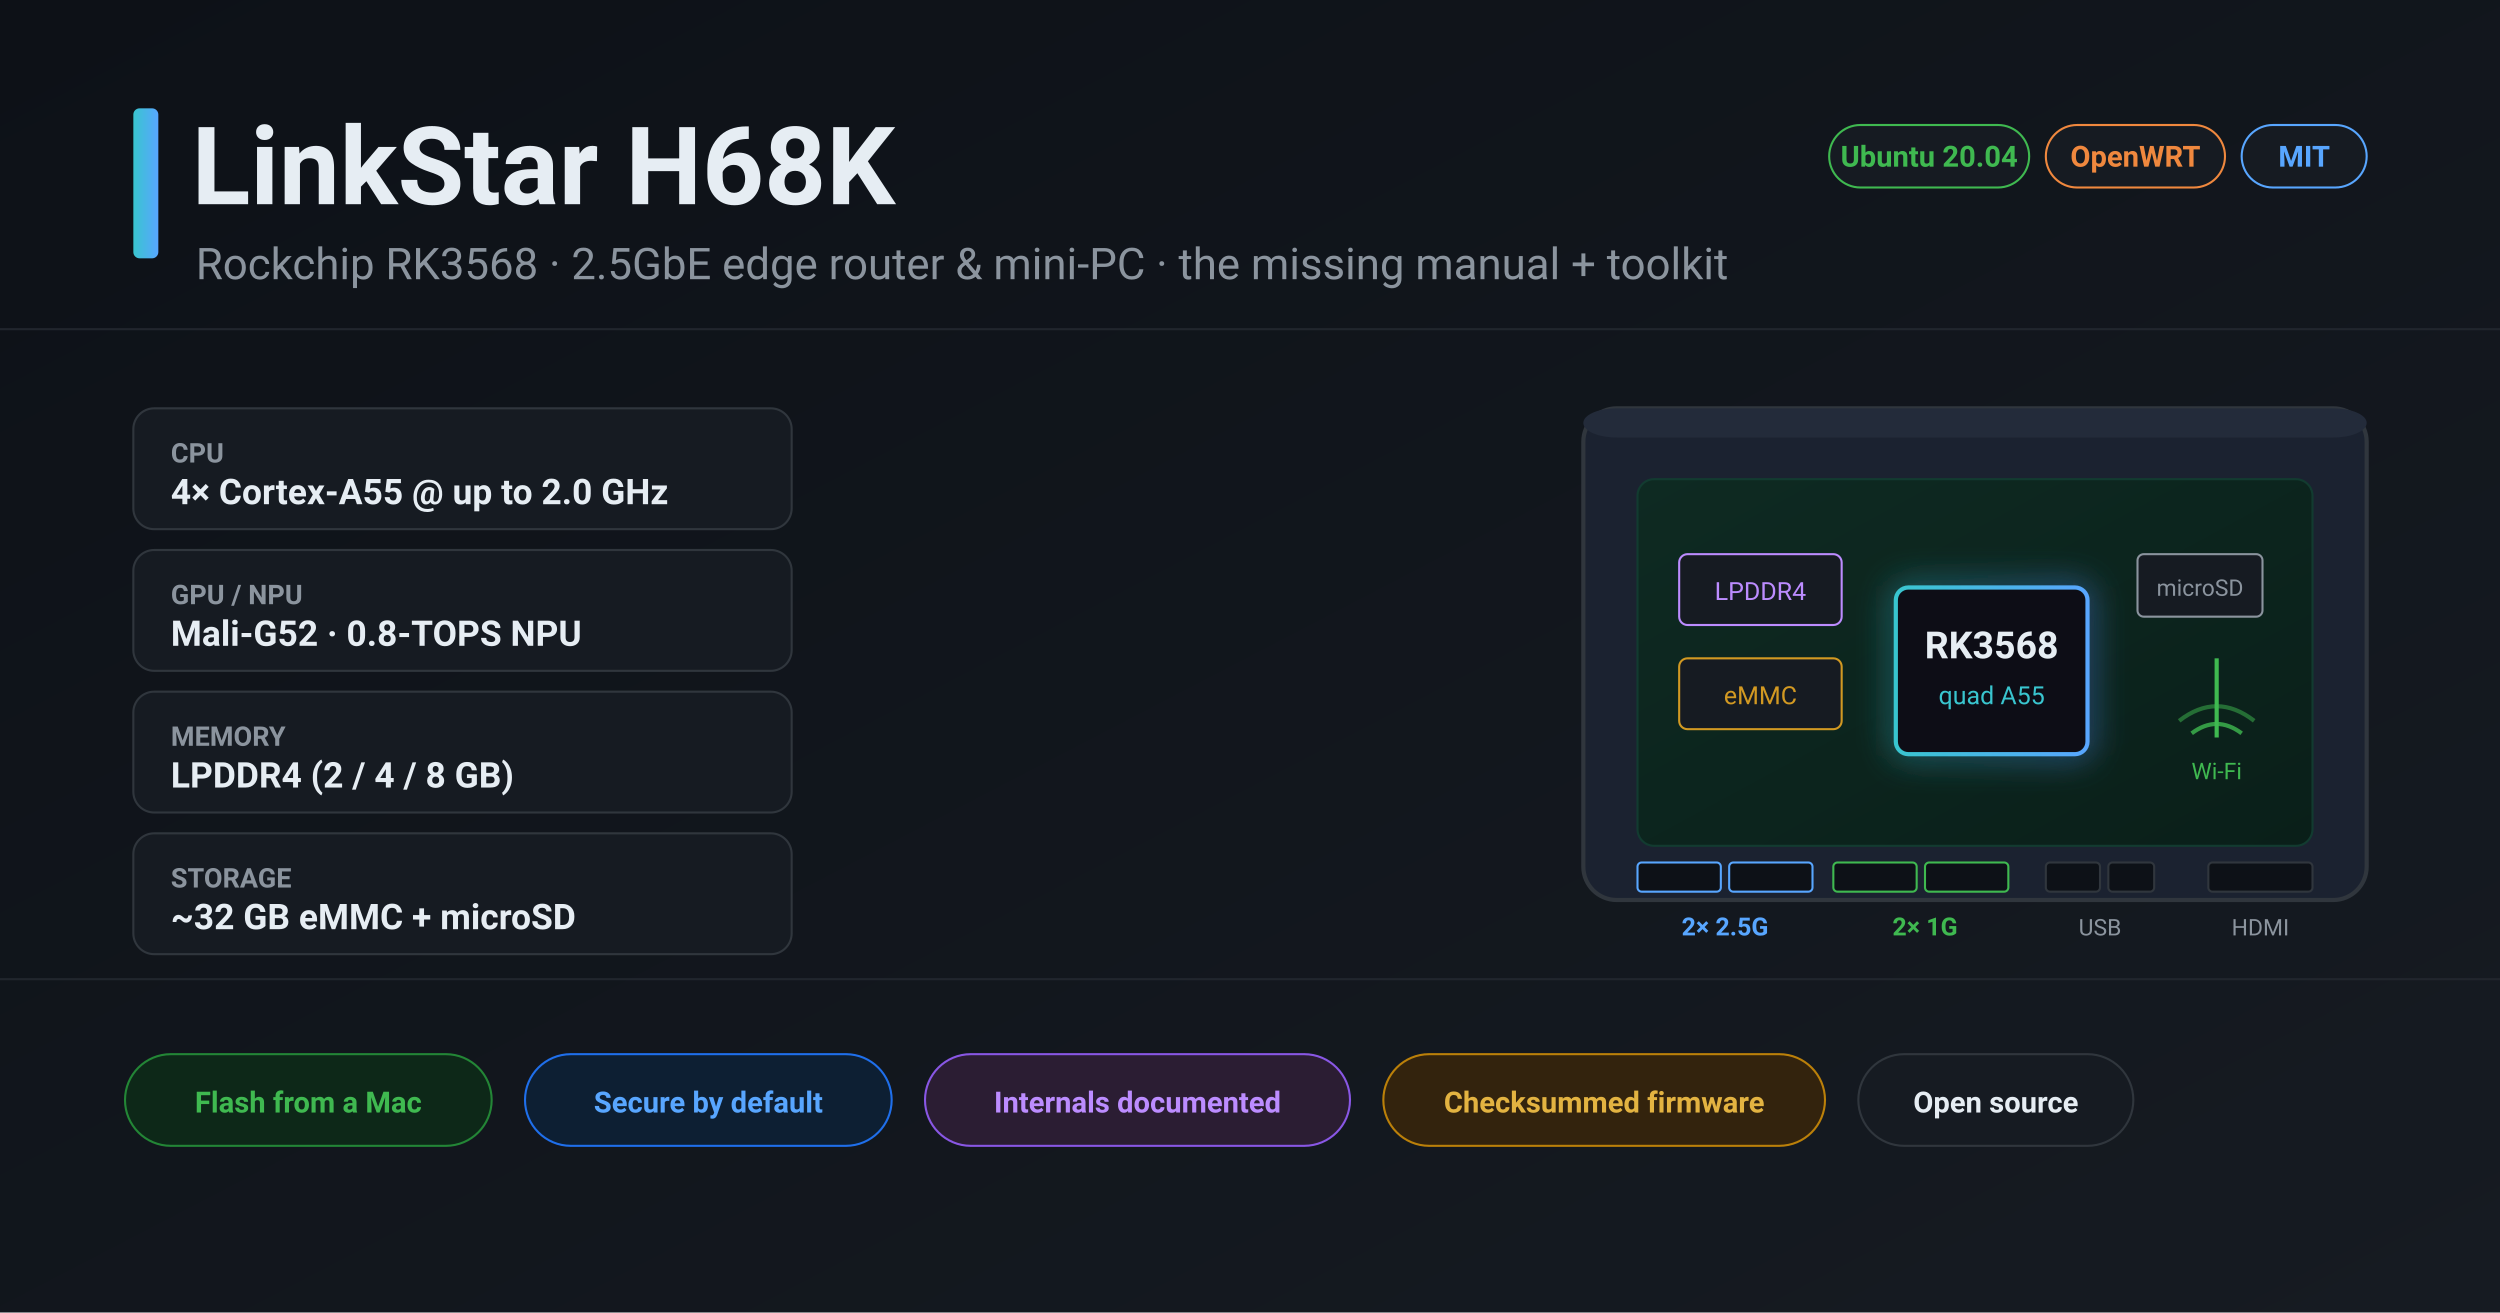
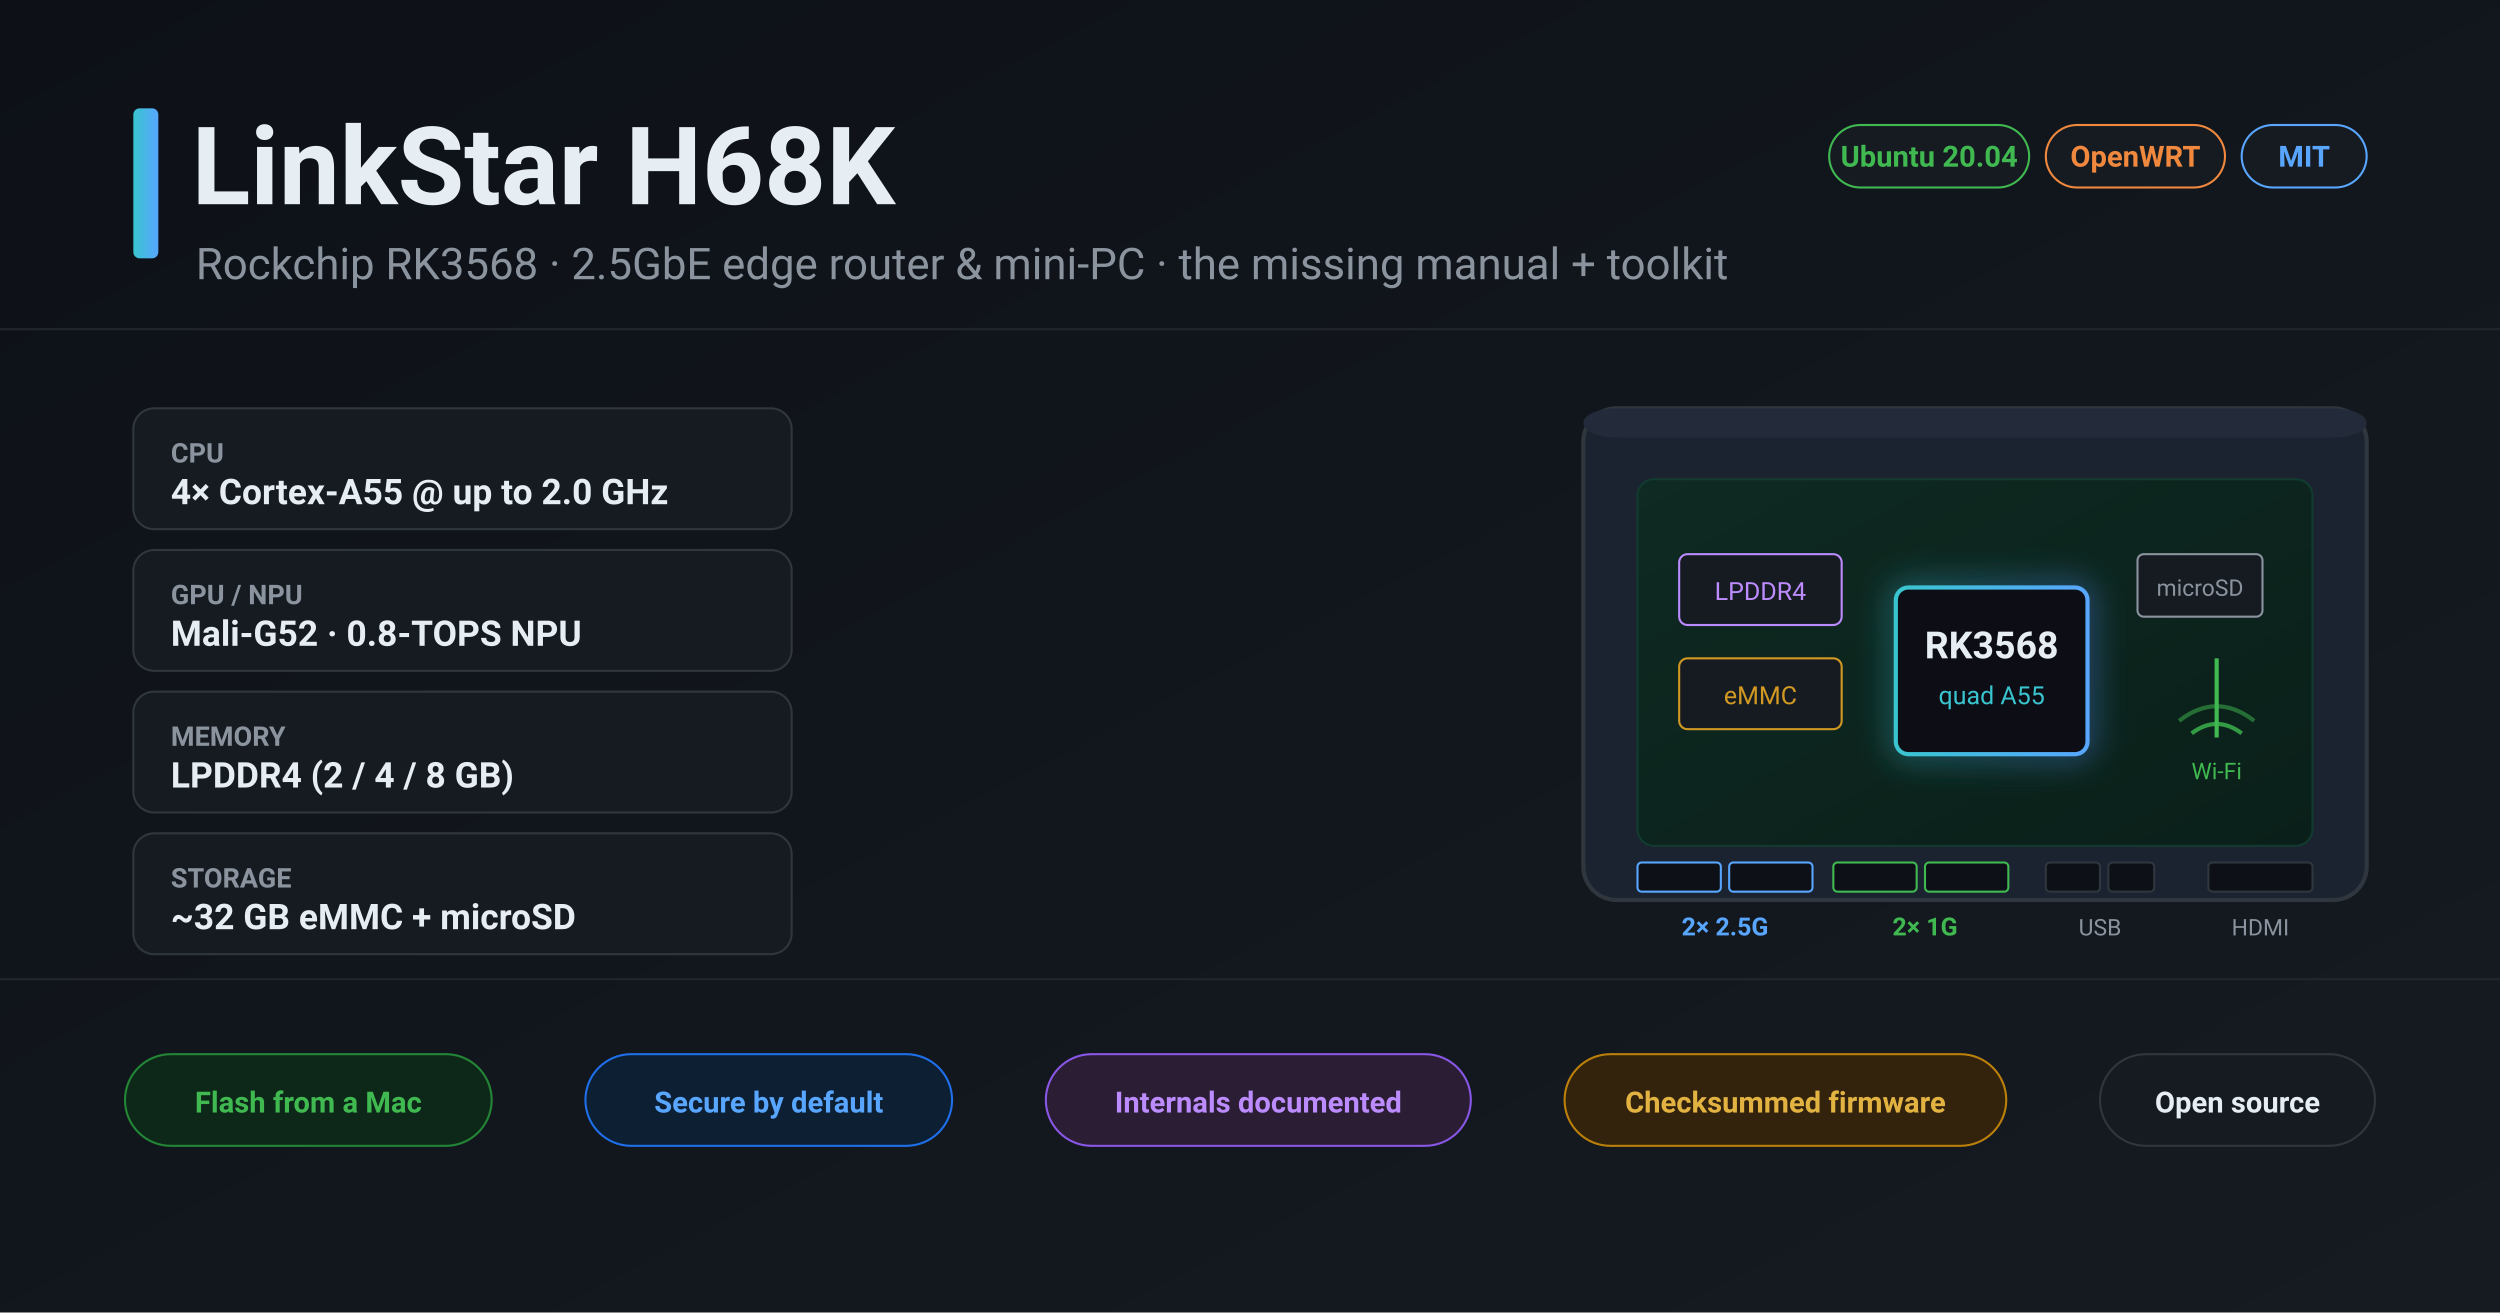
<svg xmlns="http://www.w3.org/2000/svg" viewBox="0 0 1200 630" font-family="'Segoe UI',Roboto,Helvetica,Arial,sans-serif">
  <defs>
    <linearGradient id="bg" x1="0" y1="0" x2="1" y2="1">
      <stop offset="0" stop-color="#0d1117" />
      <stop offset="1" stop-color="#161b22" />
    </linearGradient>
    <linearGradient id="accent" x1="0" y1="0" x2="1" y2="0">
      <stop offset="0" stop-color="#39c5cf" />
      <stop offset="1" stop-color="#58a6ff" />
    </linearGradient>
    <linearGradient id="pcb" x1="0" y1="0" x2="1" y2="1">
      <stop offset="0" stop-color="#0e2a22" />
      <stop offset="1" stop-color="#0a1f19" />
    </linearGradient>
    <filter id="glow" x="-40%" y="-40%" width="180%" height="180%">
      <feGaussianBlur stdDeviation="8" result="b" />
      <feMerge>
        <feMergeNode in="b" />
        <feMergeNode in="SourceGraphic" />
      </feMerge>
    </filter>
  </defs>
  <rect width="1200" height="630" fill="url(#bg)" />
  <g stroke="#21262d" stroke-width="1">
    <path d="M0 158 H1200 M0 470 H1200" />
  </g>
  <g>
    <rect x="64" y="52" width="12" height="72" rx="3" fill="url(#accent)" />
    <text x="92" y="98" fill="#e6edf3" font-size="52" font-weight="700">LinkStar H68K</text>
    <text x="94" y="134" fill="#8b949e" font-size="21">Rockchip RK3568 · 2.5GbE edge router &amp; mini-PC · the missing manual + toolkit</text>
  </g>
  <g font-size="14" font-weight="600" text-anchor="middle">
    <g>
      <rect x="878" y="60" width="96" height="30" rx="15" fill="#161b22" stroke="#3fb950" />
      <text x="926" y="80" fill="#3fb950">Ubuntu 20.04</text>
    </g>
    <g>
      <rect x="982" y="60" width="86" height="30" rx="15" fill="#161b22" stroke="#f0883e" />
      <text x="1025" y="80" fill="#f0883e">OpenWRT</text>
    </g>
    <g>
      <rect x="1076" y="60" width="60" height="30" rx="15" fill="#161b22" stroke="#58a6ff" />
      <text x="1106" y="80" fill="#58a6ff">MIT</text>
    </g>
  </g>
  <g transform="translate(760,196)">
    <rect x="0" y="0" width="376" height="236" rx="16" fill="#1b2230" stroke="#30363d" stroke-width="2" />
    <rect x="0" y="0" width="376" height="14" rx="16" fill="#232b3a" />
    <rect x="26" y="34" width="324" height="176" rx="8" fill="url(#pcb)" stroke="#123b30" />
    <rect x="150" y="86" width="92" height="80" rx="6" fill="#0d1117" stroke="url(#accent)" stroke-width="2" filter="url(#glow)" />
    <text x="196" y="120" fill="#e6edf3" font-size="18" font-weight="700" text-anchor="middle">RK3568</text>
    <text x="196" y="142" fill="#39c5cf" font-size="12" text-anchor="middle">quad A55</text>
    <rect x="46" y="70" width="78" height="34" rx="4" fill="#161b22" stroke="#bc8cff" />
    <text x="85" y="92" fill="#bc8cff" font-size="12" text-anchor="middle">LPDDR4</text>
    <rect x="46" y="120" width="78" height="34" rx="4" fill="#161b22" stroke="#d29922" />
    <text x="85" y="142" fill="#d29922" font-size="12" text-anchor="middle">eMMC</text>
    <rect x="266" y="70" width="60" height="30" rx="3" fill="#161b22" stroke="#8b949e" />
    <text x="296" y="90" fill="#8b949e" font-size="11" text-anchor="middle">microSD</text>
    <g stroke="#3fb950" stroke-width="2" fill="none">
      <path d="M286 150 q18 -14 36 0" opacity="0.5" />
      <path d="M292 156 q12 -9 24 0" opacity="0.8" />
      <line x1="304" y1="120" x2="304" y2="158" />
    </g>
    <text x="304" y="178" fill="#3fb950" font-size="11" text-anchor="middle">Wi-Fi</text>
    <g>
      <rect x="26" y="218" width="40" height="14" rx="2" fill="#0d1117" stroke="#58a6ff" />
      <rect x="70" y="218" width="40" height="14" rx="2" fill="#0d1117" stroke="#58a6ff" />
      <rect x="120" y="218" width="40" height="14" rx="2" fill="#0d1117" stroke="#3fb950" />
      <rect x="164" y="218" width="40" height="14" rx="2" fill="#0d1117" stroke="#3fb950" />
      <rect x="222" y="218" width="26" height="14" rx="2" fill="#0d1117" stroke="#30363d" />
      <rect x="252" y="218" width="22" height="14" rx="2" fill="#0d1117" stroke="#30363d" />
      <rect x="300" y="218" width="50" height="14" rx="2" fill="#0d1117" stroke="#30363d" />
    </g>
    <text x="68" y="253" fill="#58a6ff" font-size="12" font-weight="700" text-anchor="middle">2× 2.5G</text>
    <text x="164" y="253" fill="#3fb950" font-size="12" font-weight="700" text-anchor="middle">2× 1G</text>
    <text x="248" y="253" fill="#8b949e" font-size="11" text-anchor="middle">USB</text>
    <text x="325" y="253" fill="#8b949e" font-size="11" text-anchor="middle">HDMI</text>
  </g>
  <g font-family="'Segoe UI',Roboto,Helvetica,Arial,sans-serif">
    <g transform="translate(64,196)">
      <rect width="316" height="58" rx="10" fill="#161b22" stroke="#30363d" />
      <text x="18" y="26" fill="#8b949e" font-size="13" font-weight="600">CPU</text>
      <text x="18" y="46" fill="#e6edf3" font-size="17" font-weight="700">4× Cortex-A55 @ up to 2.0 GHz</text>
    </g>
    <g transform="translate(64,264)">
      <rect width="316" height="58" rx="10" fill="#161b22" stroke="#30363d" />
      <text x="18" y="26" fill="#8b949e" font-size="13" font-weight="600">GPU / NPU</text>
      <text x="18" y="46" fill="#e6edf3" font-size="17" font-weight="700">Mali-G52 · 0.8-TOPS NPU</text>
    </g>
    <g transform="translate(64,332)">
      <rect width="316" height="58" rx="10" fill="#161b22" stroke="#30363d" />
      <text x="18" y="26" fill="#8b949e" font-size="13" font-weight="600">MEMORY</text>
      <text x="18" y="46" fill="#e6edf3" font-size="17" font-weight="700">LPDDR4 (2 / 4 / 8 GB)</text>
    </g>
    <g transform="translate(64,400)">
      <rect width="316" height="58" rx="10" fill="#161b22" stroke="#30363d" />
      <text x="18" y="26" fill="#8b949e" font-size="13" font-weight="600">STORAGE</text>
      <text x="18" y="46" fill="#e6edf3" font-size="17" font-weight="700">~32 GB eMMC + microSD</text>
    </g>
  </g>
  <g transform="translate(0,506)" font-size="14" font-weight="600" text-anchor="middle">
    <g>
      <rect x="60" y="0" width="176" height="44" rx="22" fill="#0d2818" stroke="#238636" />
      <text x="148" y="28" fill="#3fb950">Flash from a Mac</text>
    </g>
    <g>
-       <rect x="252" y="0" width="176" height="44" rx="22" fill="#0d1f33" stroke="#1f6feb" />
-       <text x="340" y="28" fill="#58a6ff">Secure by default</text>
+       <rect x="281" y="0" width="176" height="44" rx="22" fill="#0d1f33" stroke="#1f6feb" />
+       <text x="369" y="28" fill="#58a6ff">Secure by default</text>
    </g>
    <g>
-       <rect x="444" y="0" width="204" height="44" rx="22" fill="#2b1d33" stroke="#8957e5" />
-       <text x="546" y="28" fill="#bc8cff">Internals documented</text>
+       <rect x="502" y="0" width="204" height="44" rx="22" fill="#2b1d33" stroke="#8957e5" />
+       <text x="604" y="28" fill="#bc8cff">Internals documented</text>
    </g>
    <g>
-       <rect x="664" y="0" width="212" height="44" rx="22" fill="#33230d" stroke="#bb8009" />
-       <text x="770" y="28" fill="#e3b341">Checksummed firmware</text>
+       <rect x="751" y="0" width="212" height="44" rx="22" fill="#33230d" stroke="#bb8009" />
+       <text x="857" y="28" fill="#e3b341">Checksummed firmware</text>
    </g>
    <g>
-       <rect x="892" y="0" width="132" height="44" rx="22" fill="#161b22" stroke="#30363d" />
-       <text x="958" y="28" fill="#e6edf3">Open source</text>
+       <rect x="1008" y="0" width="132" height="44" rx="22" fill="#161b22" stroke="#30363d" />
+       <text x="1074" y="28" fill="#e6edf3">Open source</text>
    </g>
  </g>
</svg>
